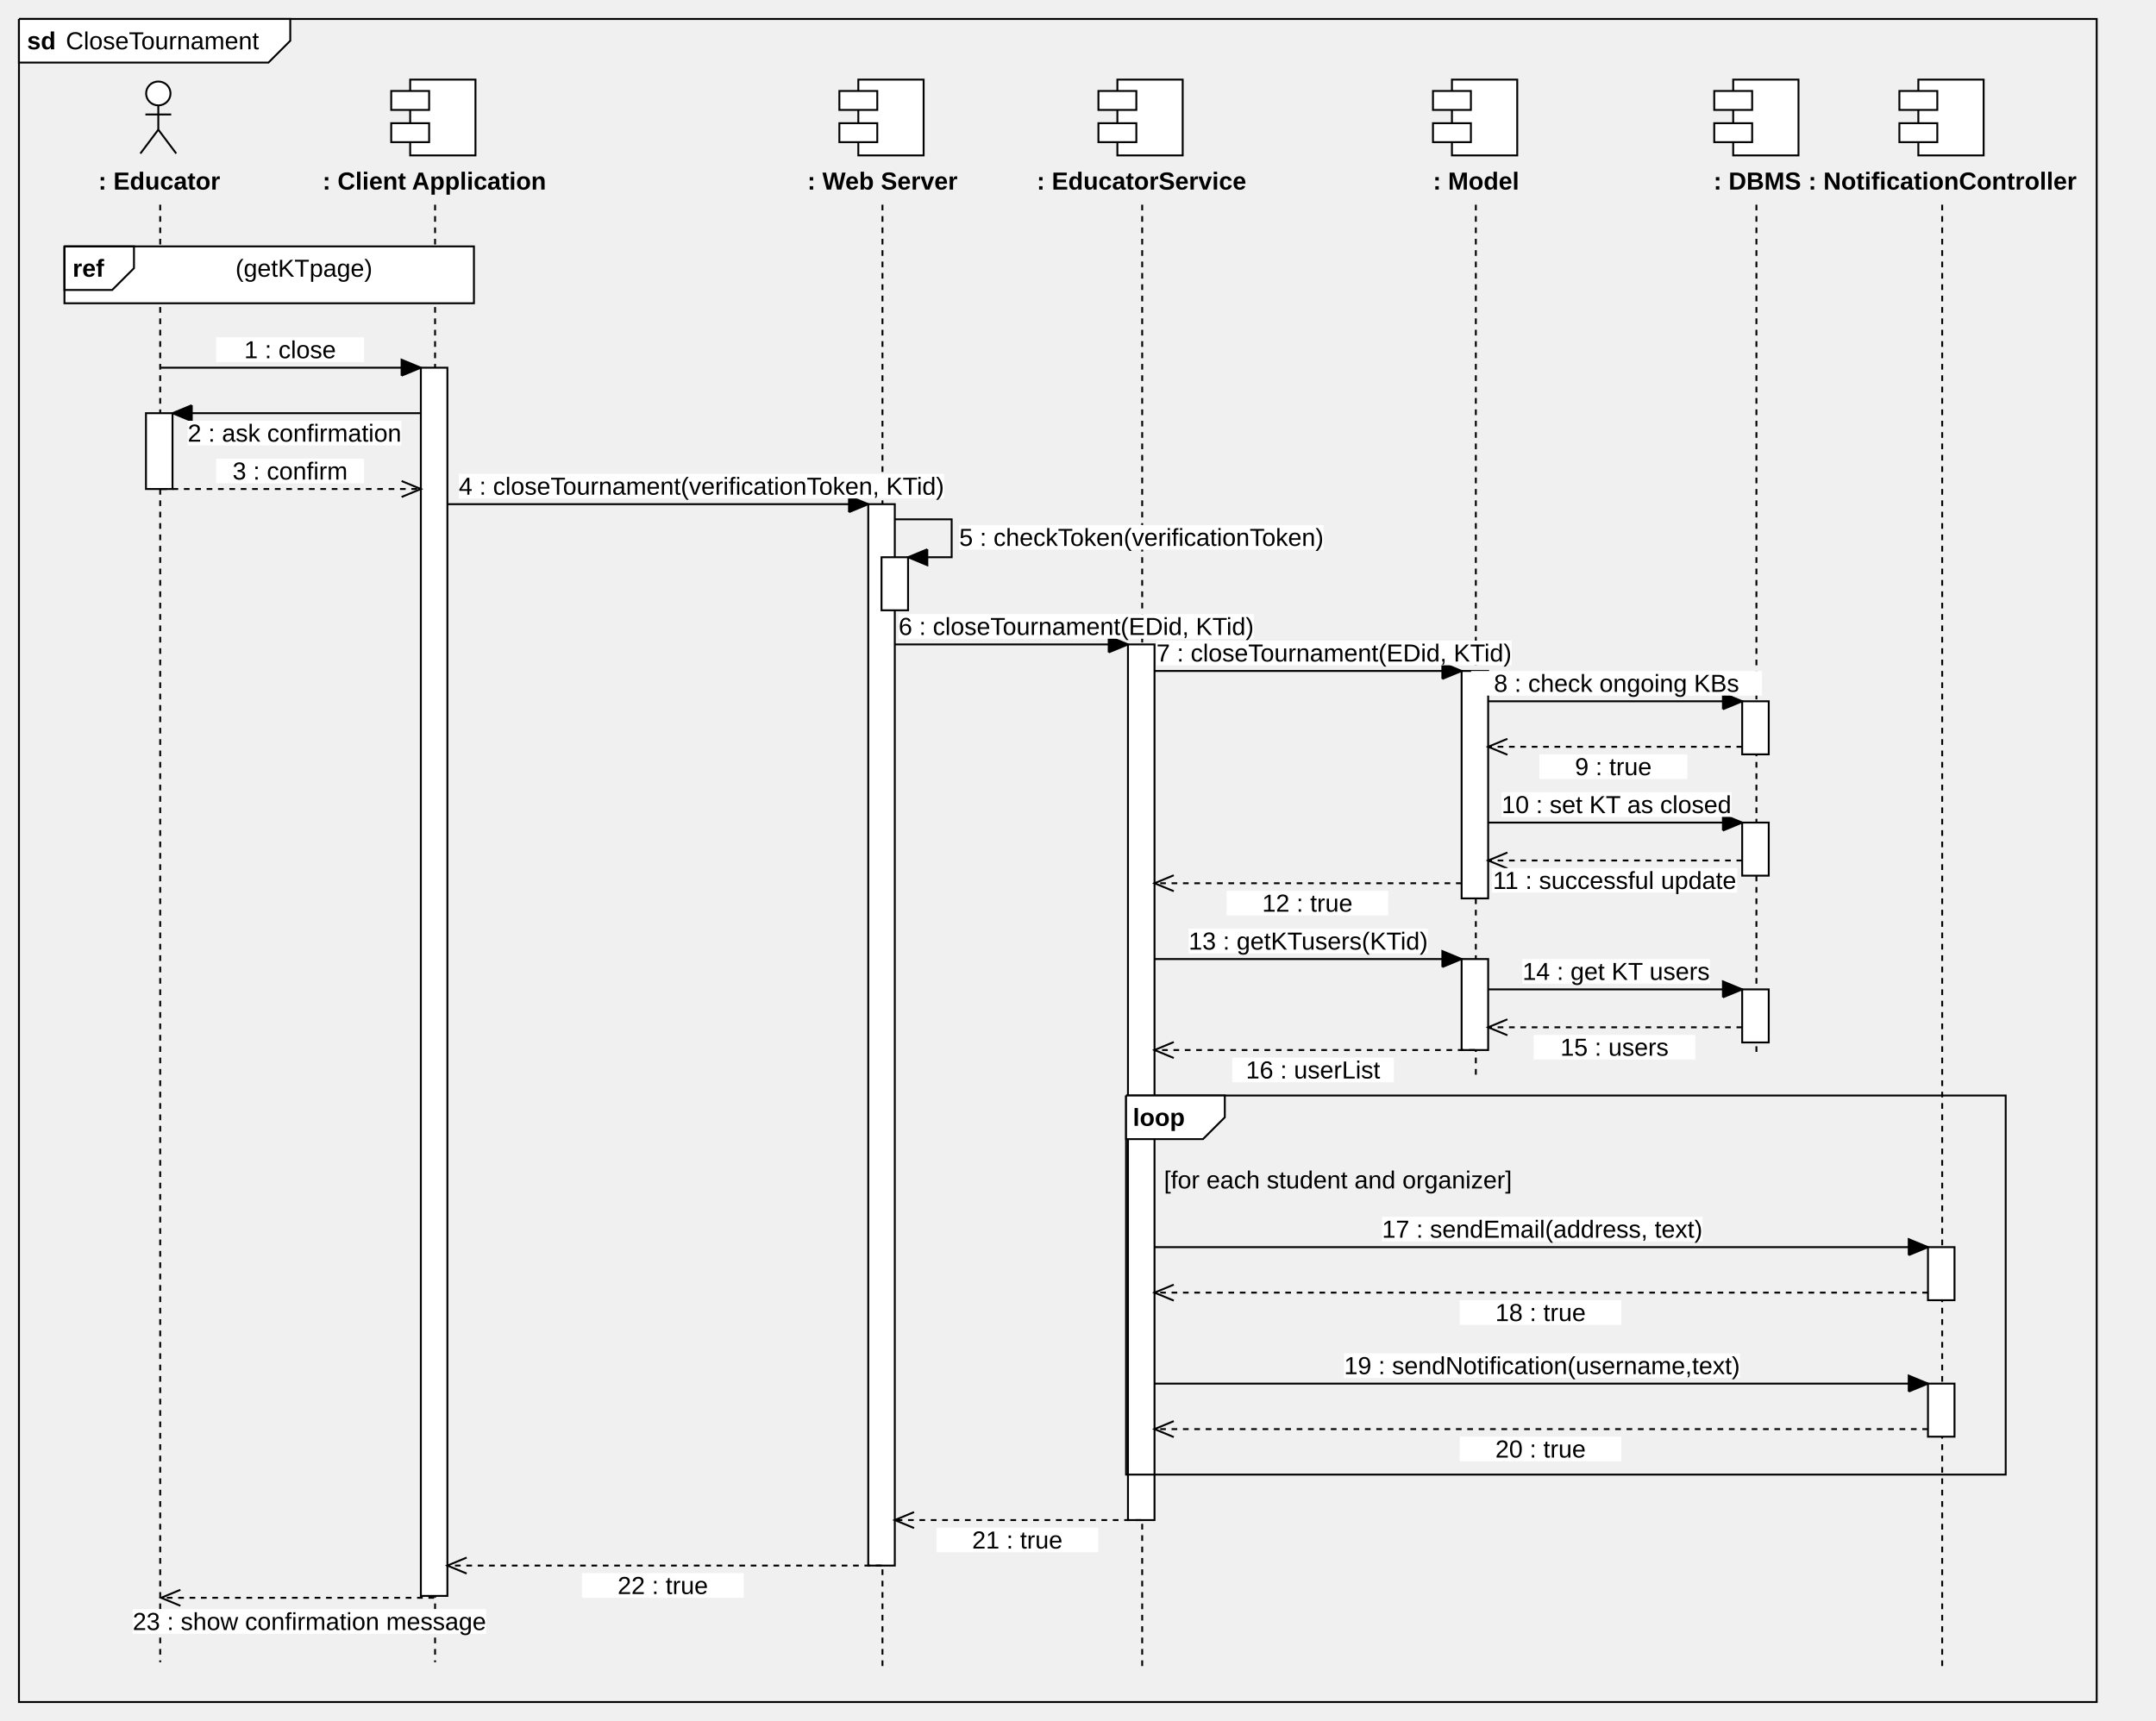
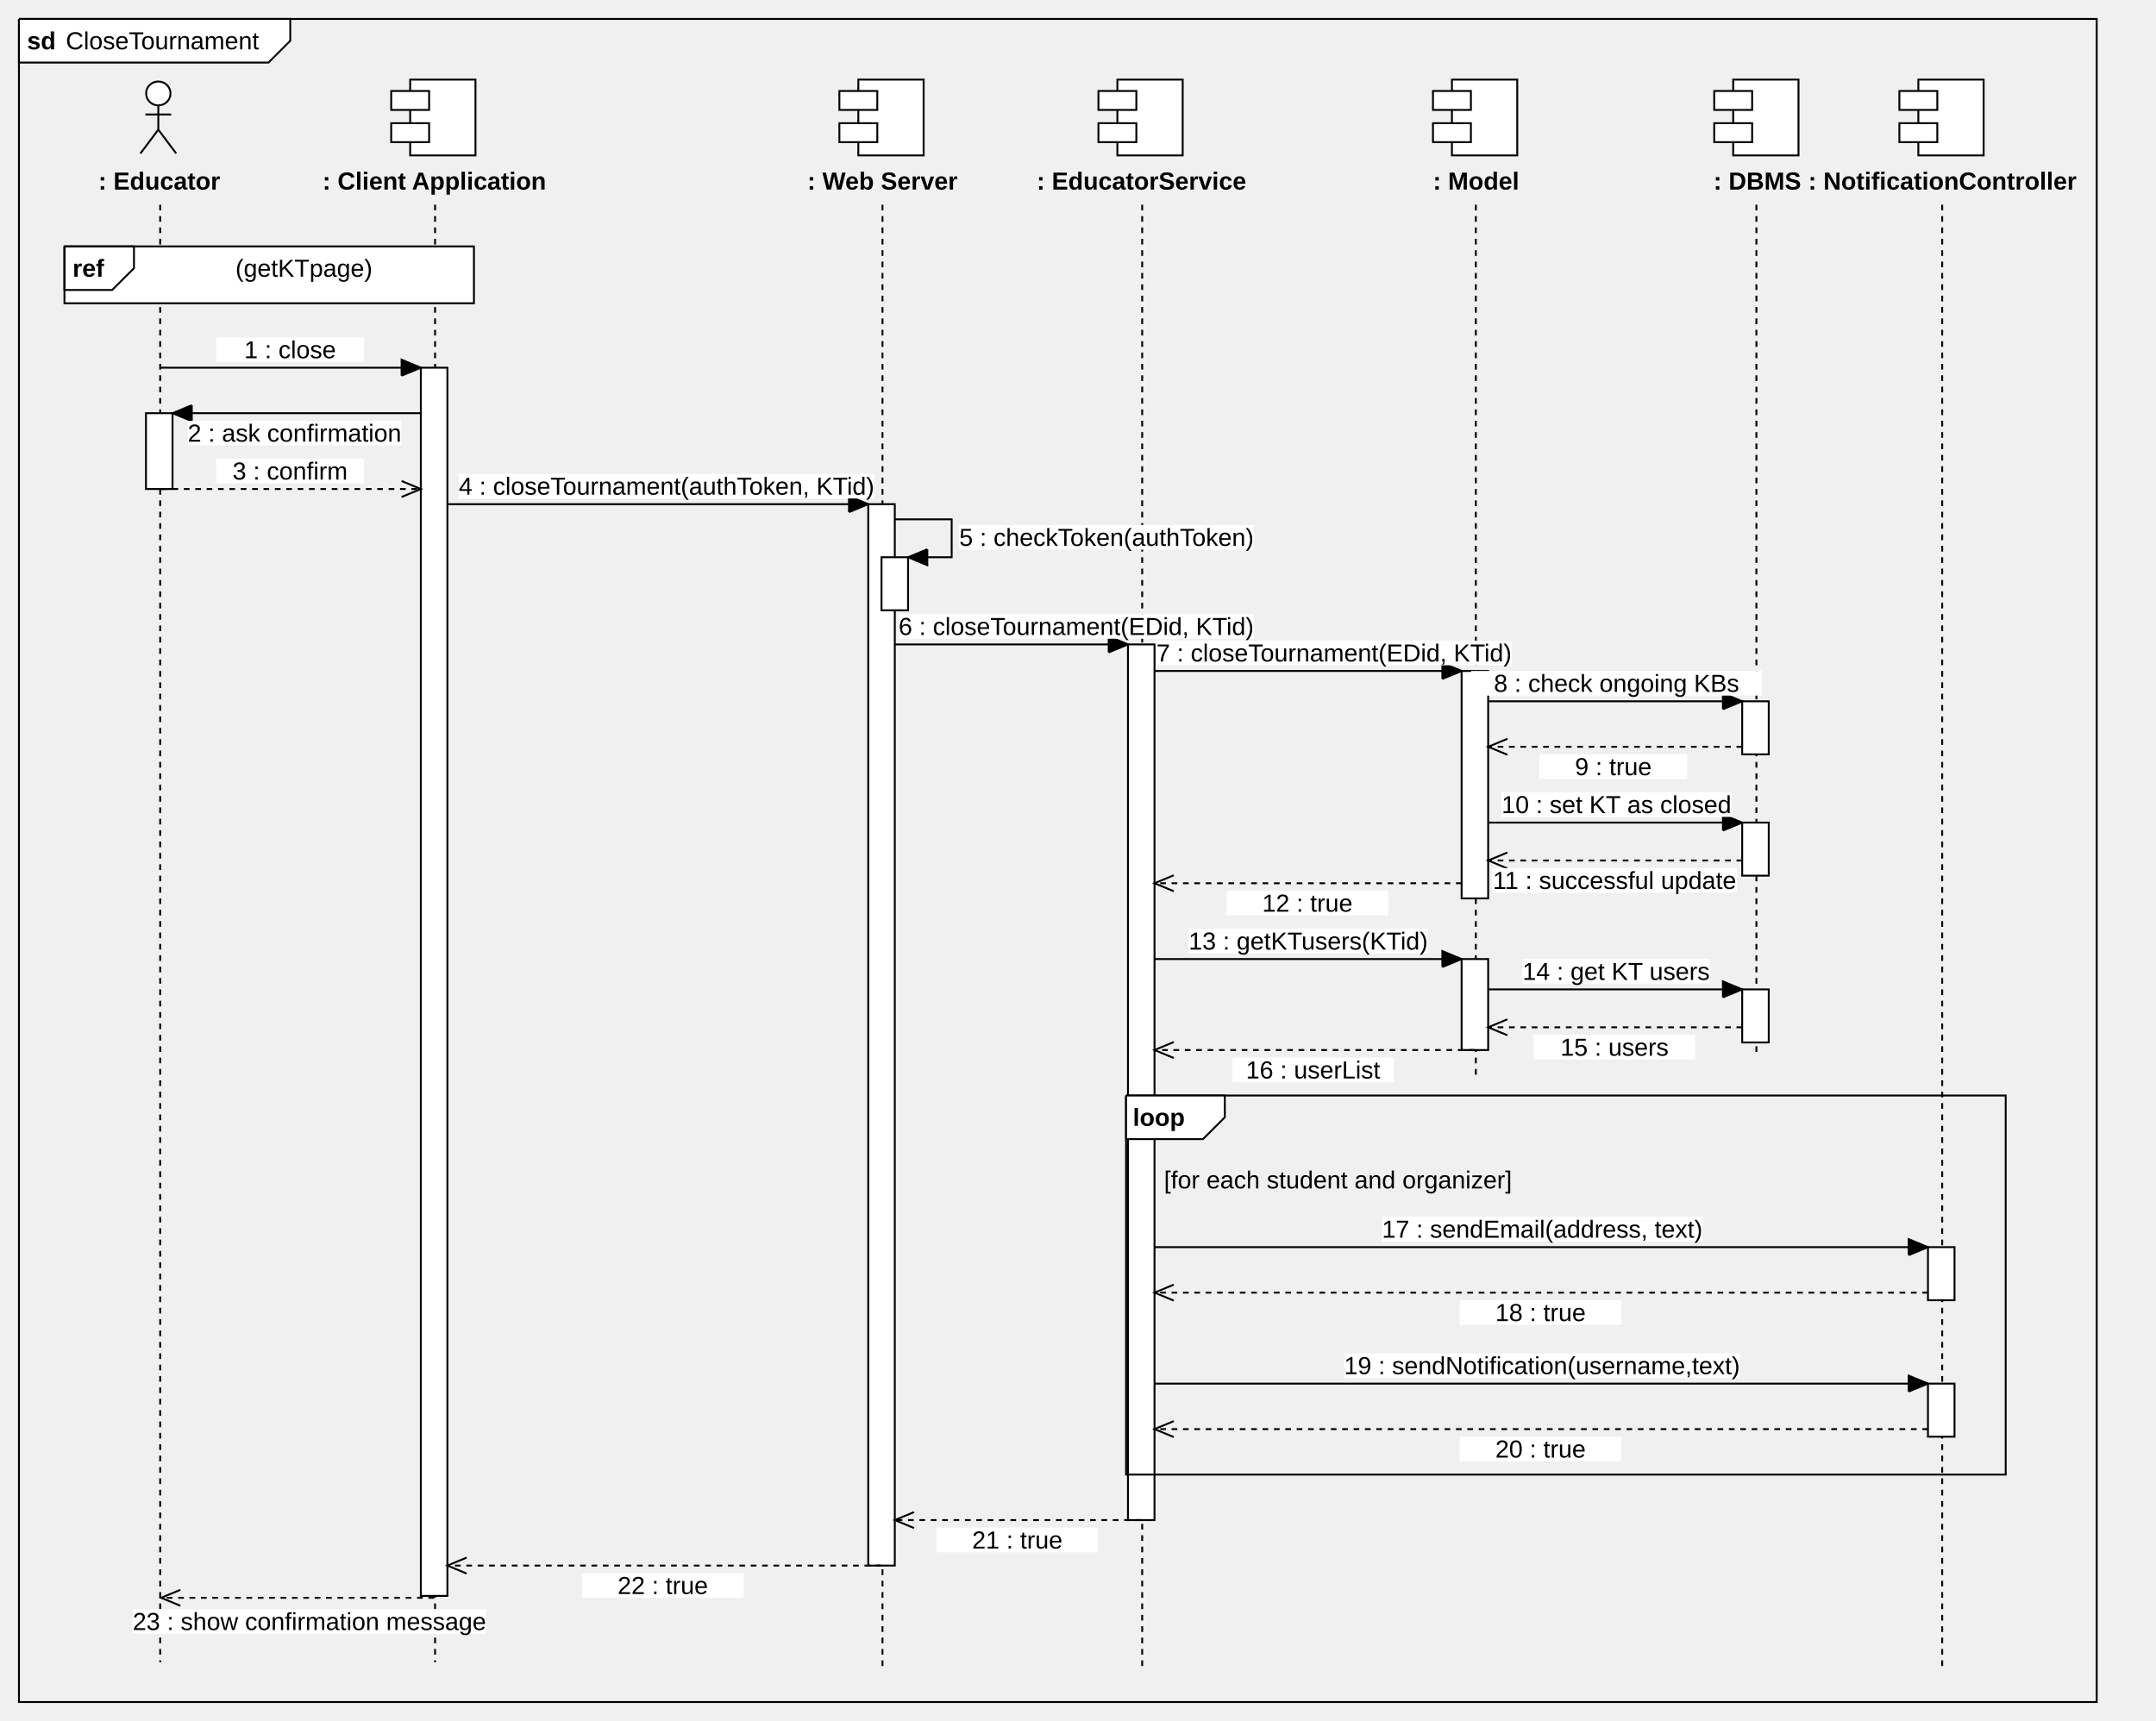
<svg xmlns="http://www.w3.org/2000/svg" height="908" version="1.1" width="1137.283">
  <defs />
  <g>
    <g>
      <path d=" M 10 10 L 1106 10 L 1106 898 L 10 898 L 10 10" fill="none" paint-order="fill stroke markers" stroke="#000000" stroke-dasharray="" stroke-miterlimit="10" />
    </g>
    <g>
      <path d=" M 10 10 L 10 33 L 141.616 33 L 153.116 21.5 L 153.116 10 L 10 10" fill="#ffffff" paint-order="stroke fill markers" stroke="none" />
    </g>
    <g>
      <path d=" M 10 10 L 10 33 L 141.616 33 L 153.116 21.5 L 153.116 10 L 10 10 L 10 10" fill="none" paint-order="fill stroke markers" stroke="#000000" stroke-dasharray="" stroke-miterlimit="10" />
    </g>
    <g>
      <g>
        <path fill="none" stroke="none" />
        <text dominant-baseline="central" fill="#000000" font-family="Arial" font-size="13px" font-style="normal" font-weight="normal" stroke="none" text-anchor="middle" text-decoration="undefined" transform="matrix(1 0 0 1 2 2)" x="83.673" y="19.5">CloseTournament</text>
      </g>
    </g>
    <g>
      <g>
        <path fill="none" stroke="none" />
        <text dominant-baseline="central" fill="#000000" font-family="Arial" font-size="13px" font-style="normal" font-weight="bold" stroke="none" text-anchor="middle" text-decoration="undefined" transform="matrix(1 0 0 1 2 2)" x="19.865" y="19.5">sd</text>
      </g>
    </g>
    <g>
      <path d=" M 77.08 49.3 C 77.08 45.821 79.959 43 83.51 43 C 87.06 43 89.939 45.821 89.939 49.3 C 89.939 52.779 87.06 55.6 83.51 55.6 C 79.959 55.6 77.08 52.779 77.08 49.3 Z" fill="#ffffff" paint-order="stroke fill markers" stroke="none" />
    </g>
    <g>
      <path d=" M 77.08 49.3 C 77.08 45.821 79.959 43 83.51 43 C 87.06 43 89.939 45.821 89.939 49.3 C 89.939 52.779 87.06 55.6 83.51 55.6 C 79.959 55.6 77.08 52.779 77.08 49.3 Z" fill="none" paint-order="fill stroke markers" stroke="#000000" stroke-dasharray="" stroke-miterlimit="10" />
    </g>
    <g>
      <path d=" M 83.51 55.6 L 83.51 68.4" fill="none" paint-order="fill stroke markers" stroke="#000000" stroke-dasharray="" stroke-miterlimit="10" />
    </g>
    <g>
      <path d=" M 76.702 60.4 L 90.317 60.4" fill="none" paint-order="fill stroke markers" stroke="#000000" stroke-dasharray="" stroke-miterlimit="10" />
    </g>
    <g>
      <path d=" M 83.51 68.4 L 74.055 81" fill="none" paint-order="fill stroke markers" stroke="#000000" stroke-dasharray="" stroke-miterlimit="10" />
    </g>
    <g>
      <path d=" M 83.51 68.4 L 92.964 81" fill="none" paint-order="fill stroke markers" stroke="#000000" stroke-dasharray="" stroke-miterlimit="10" />
    </g>
    <g>
      <g>
        <path fill="none" stroke="none" />
        <text dominant-baseline="central" fill="#000000" font-family="Arial" font-size="13px" font-style="normal" font-weight="bold" stroke="none" text-anchor="middle" text-decoration="undefined" transform="matrix(1 0 0 1 2 2)" x="82.01" y="93.5">: Educator</text>
      </g>
    </g>
    <g>
      <path d=" M 84.5 108 L 84.5 877" fill="none" paint-order="fill stroke markers" stroke="#000000" stroke-dasharray="3" stroke-miterlimit="10" />
    </g>
    <g>
      <rect fill="#ffffff" height="40" stroke="none" transform="matrix(1 0 0 1 2 2)" width="34.444" x="214.366" y="40" />
    </g>
    <g>
      <path d=" M 216.366 42 L 250.811 42 L 250.811 82 L 216.366 82 L 216.366 42 Z Z" fill="none" paint-order="fill stroke markers" stroke="#000000" stroke-dasharray="" stroke-miterlimit="10" />
    </g>
    <g>
      <rect fill="#ffffff" height="10" stroke="none" transform="matrix(1 0 0 1 2 2)" width="20" x="204.366" y="46" />
    </g>
    <g>
      <path d=" M 206.366 48 L 226.366 48 L 226.366 58 L 206.366 58 L 206.366 48 Z Z" fill="none" paint-order="fill stroke markers" stroke="#000000" stroke-dasharray="" stroke-miterlimit="10" />
    </g>
    <g>
      <rect fill="#ffffff" height="10" stroke="none" transform="matrix(1 0 0 1 2 2)" width="20" x="204.366" y="63" />
    </g>
    <g>
      <path d=" M 206.366 65 L 226.366 65 L 226.366 75 L 206.366 75 L 206.366 65 Z Z" fill="none" paint-order="fill stroke markers" stroke="#000000" stroke-dasharray="" stroke-miterlimit="10" />
    </g>
    <g>
      <g>
        <path fill="none" stroke="none" />
        <text dominant-baseline="central" fill="#000000" font-family="Arial" font-size="13px" font-style="normal" font-weight="bold" stroke="none" text-anchor="middle" text-decoration="undefined" transform="matrix(1 0 0 1 2 2)" x="227.089" y="93.5">: Client Application</text>
      </g>
    </g>
    <g>
      <path d=" M 229.5 108 L 229.5 877" fill="none" paint-order="fill stroke markers" stroke="#000000" stroke-dasharray="3" stroke-miterlimit="10" />
    </g>
    <g>
      <rect fill="#ffffff" height="40" stroke="none" transform="matrix(1 0 0 1 2 2)" width="34.444" x="450.765" y="40" />
    </g>
    <g>
      <path d=" M 452.765 42 L 487.209 42 L 487.209 82 L 452.765 82 L 452.765 42 Z Z" fill="none" paint-order="fill stroke markers" stroke="#000000" stroke-dasharray="" stroke-miterlimit="10" />
    </g>
    <g>
      <rect fill="#ffffff" height="10" stroke="none" transform="matrix(1 0 0 1 2 2)" width="20" x="440.765" y="46" />
    </g>
    <g>
      <path d=" M 442.765 48 L 462.765 48 L 462.765 58 L 442.765 58 L 442.765 48 Z Z" fill="none" paint-order="fill stroke markers" stroke="#000000" stroke-dasharray="" stroke-miterlimit="10" />
    </g>
    <g>
      <rect fill="#ffffff" height="10" stroke="none" transform="matrix(1 0 0 1 2 2)" width="20" x="440.765" y="63" />
    </g>
    <g>
      <path d=" M 442.765 65 L 462.765 65 L 462.765 75 L 442.765 75 L 442.765 65 Z Z" fill="none" paint-order="fill stroke markers" stroke="#000000" stroke-dasharray="" stroke-miterlimit="10" />
    </g>
    <g>
      <g>
        <path fill="none" stroke="none" />
        <text dominant-baseline="central" fill="#000000" font-family="Arial" font-size="13px" font-style="normal" font-weight="bold" stroke="none" text-anchor="middle" text-decoration="undefined" transform="matrix(1 0 0 1 2 2)" x="463.487" y="93.5">: Web Server</text>
      </g>
    </g>
    <g>
      <path d=" M 465.5 108 L 465.5 882" fill="none" paint-order="fill stroke markers" stroke="#000000" stroke-dasharray="3" stroke-miterlimit="10" />
    </g>
    <g>
      <rect fill="#ffffff" height="40" stroke="none" transform="matrix(1 0 0 1 2 2)" width="34.444" x="587.418" y="40" />
    </g>
    <g>
      <path d=" M 589.418 42 L 623.863 42 L 623.863 82 L 589.418 82 L 589.418 42 Z Z" fill="none" paint-order="fill stroke markers" stroke="#000000" stroke-dasharray="" stroke-miterlimit="10" />
    </g>
    <g>
      <rect fill="#ffffff" height="10" stroke="none" transform="matrix(1 0 0 1 2 2)" width="20" x="577.418" y="46" />
    </g>
    <g>
      <path d=" M 579.418 48 L 599.418 48 L 599.418 58 L 579.418 58 L 579.418 48 Z Z" fill="none" paint-order="fill stroke markers" stroke="#000000" stroke-dasharray="" stroke-miterlimit="10" />
    </g>
    <g>
      <rect fill="#ffffff" height="10" stroke="none" transform="matrix(1 0 0 1 2 2)" width="20" x="577.418" y="63" />
    </g>
    <g>
      <path d=" M 579.418 65 L 599.418 65 L 599.418 75 L 579.418 75 L 579.418 65 Z Z" fill="none" paint-order="fill stroke markers" stroke="#000000" stroke-dasharray="" stroke-miterlimit="10" />
    </g>
    <g>
      <g>
        <path fill="none" stroke="none" />
        <text dominant-baseline="central" fill="#000000" font-family="Arial" font-size="13px" font-style="normal" font-weight="bold" stroke="none" text-anchor="middle" text-decoration="undefined" transform="matrix(1 0 0 1 2 2)" x="600.14" y="93.5">: EducatorService</text>
      </g>
    </g>
    <g>
      <path d=" M 602.5 108 L 602.5 882" fill="none" paint-order="fill stroke markers" stroke="#000000" stroke-dasharray="3" stroke-miterlimit="10" />
    </g>
    <g>
      <rect fill="#ffffff" height="40" stroke="none" transform="matrix(1 0 0 1 2 2)" width="34.444" x="763.893" y="40" />
    </g>
    <g>
      <path d=" M 765.893 42 L 800.337 42 L 800.337 82 L 765.893 82 L 765.893 42 Z Z" fill="none" paint-order="fill stroke markers" stroke="#000000" stroke-dasharray="" stroke-miterlimit="10" />
    </g>
    <g>
      <rect fill="#ffffff" height="10" stroke="none" transform="matrix(1 0 0 1 2 2)" width="20" x="753.893" y="46" />
    </g>
    <g>
      <path d=" M 755.893 48 L 775.893 48 L 775.893 58 L 755.893 58 L 755.893 48 Z Z" fill="none" paint-order="fill stroke markers" stroke="#000000" stroke-dasharray="" stroke-miterlimit="10" />
    </g>
    <g>
      <rect fill="#ffffff" height="10" stroke="none" transform="matrix(1 0 0 1 2 2)" width="20" x="753.893" y="63" />
    </g>
    <g>
      <path d=" M 755.893 65 L 775.893 65 L 775.893 75 L 755.893 75 L 755.893 65 Z Z" fill="none" paint-order="fill stroke markers" stroke="#000000" stroke-dasharray="" stroke-miterlimit="10" />
    </g>
    <g>
      <g>
        <path fill="none" stroke="none" />
        <text dominant-baseline="central" fill="#000000" font-family="Arial" font-size="13px" font-style="normal" font-weight="bold" stroke="none" text-anchor="middle" text-decoration="undefined" transform="matrix(1 0 0 1 2 2)" x="776.615" y="93.5">: Model</text>
      </g>
    </g>
    <g>
      <path d=" M 778.5 108 L 778.5 569" fill="none" paint-order="fill stroke markers" stroke="#000000" stroke-dasharray="3" stroke-miterlimit="10" />
    </g>
    <g>
      <rect fill="#ffffff" height="40" stroke="none" transform="matrix(1 0 0 1 2 2)" width="34.444" x="912.255" y="40" />
    </g>
    <g>
      <path d=" M 914.255 42 L 948.699 42 L 948.699 82 L 914.255 82 L 914.255 42 Z Z" fill="none" paint-order="fill stroke markers" stroke="#000000" stroke-dasharray="" stroke-miterlimit="10" />
    </g>
    <g>
      <rect fill="#ffffff" height="10" stroke="none" transform="matrix(1 0 0 1 2 2)" width="20" x="902.255" y="46" />
    </g>
    <g>
      <path d=" M 904.255 48 L 924.255 48 L 924.255 58 L 904.255 58 L 904.255 48 Z Z" fill="none" paint-order="fill stroke markers" stroke="#000000" stroke-dasharray="" stroke-miterlimit="10" />
    </g>
    <g>
      <rect fill="#ffffff" height="10" stroke="none" transform="matrix(1 0 0 1 2 2)" width="20" x="902.255" y="63" />
    </g>
    <g>
      <path d=" M 904.255 65 L 924.255 65 L 924.255 75 L 904.255 75 L 904.255 65 Z Z" fill="none" paint-order="fill stroke markers" stroke="#000000" stroke-dasharray="" stroke-miterlimit="10" />
    </g>
    <g>
      <g>
        <path fill="none" stroke="none" />
        <text dominant-baseline="central" fill="#000000" font-family="Arial" font-size="13px" font-style="normal" font-weight="bold" stroke="none" text-anchor="middle" text-decoration="undefined" transform="matrix(1 0 0 1 2 2)" x="924.977" y="93.5">: DBMS</text>
      </g>
    </g>
    <g>
      <path d=" M 926.5 108 L 926.5 557" fill="none" paint-order="fill stroke markers" stroke="#000000" stroke-dasharray="3" stroke-miterlimit="10" />
    </g>
    <g>
      <rect fill="#ffffff" height="40" stroke="none" transform="matrix(1 0 0 1 2 2)" width="34.444" x="1009.919" y="40" />
    </g>
    <g>
      <path d=" M 1011.919 42 L 1046.364 42 L 1046.364 82 L 1011.919 82 L 1011.919 42 Z Z" fill="none" paint-order="fill stroke markers" stroke="#000000" stroke-dasharray="" stroke-miterlimit="10" />
    </g>
    <g>
      <rect fill="#ffffff" height="10" stroke="none" transform="matrix(1 0 0 1 2 2)" width="20" x="999.919" y="46" />
    </g>
    <g>
      <path d=" M 1001.919 48 L 1021.919 48 L 1021.919 58 L 1001.919 58 L 1001.919 48 Z Z" fill="none" paint-order="fill stroke markers" stroke="#000000" stroke-dasharray="" stroke-miterlimit="10" />
    </g>
    <g>
      <rect fill="#ffffff" height="10" stroke="none" transform="matrix(1 0 0 1 2 2)" width="20" x="999.919" y="63" />
    </g>
    <g>
      <path d=" M 1001.919 65 L 1021.919 65 L 1021.919 75 L 1001.919 75 L 1001.919 65 Z Z" fill="none" paint-order="fill stroke markers" stroke="#000000" stroke-dasharray="" stroke-miterlimit="10" />
    </g>
    <g>
      <g>
        <path fill="none" stroke="none" />
        <text dominant-baseline="central" fill="#000000" font-family="Arial" font-size="13px" font-style="normal" font-weight="bold" stroke="none" text-anchor="middle" text-decoration="undefined" transform="matrix(1 0 0 1 2 2)" x="1022.641" y="93.5">: NotificationController</text>
      </g>
    </g>
    <g>
      <path d=" M 1024.5 108 L 1024.5 882" fill="none" paint-order="fill stroke markers" stroke="#000000" stroke-dasharray="3" stroke-miterlimit="10" />
    </g>
    <g>
      <rect fill="#ffffff" height="30" stroke="none" transform="matrix(1 0 0 1 2 2)" width="216" x="32" y="128" />
    </g>
    <g>
      <path d=" M 34 130 L 250 130 L 250 160 L 34 160 L 34 130 Z Z" fill="none" paint-order="fill stroke markers" stroke="#000000" stroke-dasharray="" stroke-miterlimit="10" />
    </g>
    <g>
      <path d=" M 34 130 L 34 153 L 59.171 153 L 70.671 141.5 L 70.671 130 L 34 130 L 34 130" fill="none" paint-order="fill stroke markers" stroke="#000000" stroke-dasharray="" stroke-miterlimit="10" />
    </g>
    <g>
      <g>
        <path fill="none" stroke="none" />
        <text dominant-baseline="central" fill="#000000" font-family="Arial" font-size="13px" font-style="normal" font-weight="normal" stroke="none" text-anchor="middle" text-decoration="undefined" transform="matrix(1 0 0 1 2 2)" x="158.335" y="139.5">(getKTpage)</text>
      </g>
    </g>
    <g>
      <g>
        <path fill="none" stroke="none" />
        <text dominant-baseline="central" fill="#000000" font-family="Arial" font-size="13px" font-style="normal" font-weight="bold" stroke="none" text-anchor="middle" text-decoration="undefined" transform="matrix(1 0 0 1 2 2)" x="44.585" y="139.5">ref</text>
      </g>
    </g>
    <g>
      <path d=" M 85 194 L 222 194" fill="none" paint-order="fill stroke markers" stroke="#000000" stroke-dasharray="" stroke-miterlimit="10" />
    </g>
    <g>
      <path d=" M 211.837 198.21 L 222 194 L 211.837 189.79" fill="#000000" paint-order="stroke fill markers" stroke="none" />
    </g>
    <g>
      <path d=" M 211.837 198.21 L 222 194 L 211.837 189.79 L 211.837 198.21" fill="none" paint-order="fill stroke markers" stroke="#000000" stroke-dasharray="" stroke-miterlimit="10" />
    </g>
    <g>
      <rect fill="#ffffff" height="13" stroke="none" transform="matrix(1 0 0 1 2 2)" width="78.044" x="112" y="176" />
    </g>
    <g>
      <g>
        <path fill="none" stroke="none" />
        <text dominant-baseline="central" fill="#000000" font-family="Arial" font-size="13px" font-style="normal" font-weight="normal" stroke="none" text-anchor="middle" text-decoration="undefined" transform="matrix(1 0 0 1 2 2)" x="151.022" y="182.5">1 : close</text>
      </g>
    </g>
    <g>
      <rect fill="#ffffff" height="648" stroke="none" transform="matrix(1 0 0 1 2 2)" width="14" x="220" y="192" />
    </g>
    <g>
      <path d=" M 222 194 L 236 194 L 236 842 L 222 842 L 222 194 Z Z" fill="none" paint-order="fill stroke markers" stroke="#000000" stroke-dasharray="" stroke-miterlimit="10" />
    </g>
    <g>
      <path d=" M 222 218 L 91 218" fill="none" paint-order="fill stroke markers" stroke="#000000" stroke-dasharray="" stroke-miterlimit="10" />
    </g>
    <g>
      <path d=" M 101.163 213.79 L 91 218 L 101.163 222.21" fill="#000000" paint-order="stroke fill markers" stroke="none" />
    </g>
    <g>
      <path d=" M 101.163 213.79 L 91 218 L 101.163 222.21 L 101.163 213.79" fill="none" paint-order="fill stroke markers" stroke="#000000" stroke-dasharray="" stroke-miterlimit="10" />
    </g>
    <g>
      <rect fill="#ffffff" height="13" stroke="none" transform="matrix(1 0 0 1 2 2)" width="112.715" x="97" y="220" />
    </g>
    <g>
      <g>
        <path fill="none" stroke="none" />
        <text dominant-baseline="central" fill="#000000" font-family="Arial" font-size="13px" font-style="normal" font-weight="normal" stroke="none" text-anchor="middle" text-decoration="undefined" transform="matrix(1 0 0 1 2 2)" x="153.358" y="226.5">2 : ask confirmation</text>
      </g>
    </g>
    <g>
      <rect fill="#ffffff" height="40" stroke="none" transform="matrix(1 0 0 1 2 2)" width="14" x="75" y="216" />
    </g>
    <g>
      <path d=" M 77 218 L 91 218 L 91 258 L 77 258 L 77 218 Z Z" fill="none" paint-order="fill stroke markers" stroke="#000000" stroke-dasharray="" stroke-miterlimit="10" />
    </g>
    <g>
      <path d=" M 85 258 L 222 258" fill="none" paint-order="fill stroke markers" stroke="#000000" stroke-dasharray="3" stroke-miterlimit="10" />
    </g>
    <g>
      <path d=" M 211.837 262.21 L 222 258 L 211.837 253.79" fill="none" paint-order="fill stroke markers" stroke="#000000" stroke-dasharray="" stroke-miterlimit="10" />
    </g>
    <g>
      <rect fill="#ffffff" height="13" stroke="none" transform="matrix(1 0 0 1 2 2)" width="78.044" x="112" y="240" />
    </g>
    <g>
      <g>
        <path fill="none" stroke="none" />
        <text dominant-baseline="central" fill="#000000" font-family="Arial" font-size="13px" font-style="normal" font-weight="normal" stroke="none" text-anchor="middle" text-decoration="undefined" transform="matrix(1 0 0 1 2 2)" x="151.022" y="246.5">3 : confirm</text>
      </g>
    </g>
    <g>
      <path d=" M 236 266 L 458 266" fill="none" paint-order="fill stroke markers" stroke="#000000" stroke-dasharray="" stroke-miterlimit="10" />
    </g>
    <g>
      <path d=" M 447.837 270.21 L 458 266 L 447.837 261.79" fill="#000000" paint-order="stroke fill markers" stroke="none" />
    </g>
    <g>
      <path d=" M 447.837 270.21 L 458 266 L 447.837 261.79 L 447.837 270.21" fill="none" paint-order="fill stroke markers" stroke="#000000" stroke-dasharray="" stroke-miterlimit="10" />
    </g>
    <g>
-       <rect fill="#ffffff" height="13" stroke="none" transform="matrix(1 0 0 1 2 2)" width="256.02" x="240" y="248" />
-     </g>
-     <g>
-       <g>
-         <path fill="none" stroke="none" />
-         <text dominant-baseline="central" fill="#000000" font-family="Arial" font-size="13px" font-style="normal" font-weight="normal" stroke="none" text-anchor="middle" text-decoration="undefined" transform="matrix(1 0 0 1 2 2)" x="368.01" y="254.5">4 : closeTournament(verificationToken, KTid)</text>
+       <rect fill="#ffffff" height="13" stroke="none" transform="matrix(1 0 0 1 2 2)" width="219.185" x="240" y="248" />
+     </g>
+     <g>
+       <g>
+         <path fill="none" stroke="none" />
+         <text dominant-baseline="central" fill="#000000" font-family="Arial" font-size="13px" font-style="normal" font-weight="normal" stroke="none" text-anchor="middle" text-decoration="undefined" transform="matrix(1 0 0 1 2 2)" x="349.592" y="254.5">4 : closeTournament(authToken, KTid)</text>
      </g>
    </g>
    <g>
      <rect fill="#ffffff" height="560" stroke="none" transform="matrix(1 0 0 1 2 2)" width="14" x="456" y="264" />
    </g>
    <g>
      <path d=" M 458 266 L 472 266 L 472 826 L 458 826 L 458 266 Z Z" fill="none" paint-order="fill stroke markers" stroke="#000000" stroke-dasharray="" stroke-miterlimit="10" />
    </g>
    <g>
      <path d=" M 472 274 L 502 274 L 502 294 L 479 294" fill="none" paint-order="fill stroke markers" stroke="#000000" stroke-dasharray="" stroke-miterlimit="10" />
    </g>
    <g>
      <path d=" M 489.163 289.79 L 479 294 L 489.163 298.21" fill="#000000" paint-order="stroke fill markers" stroke="none" />
    </g>
    <g>
      <path d=" M 489.163 289.79 L 479 294 L 489.163 298.21 L 489.163 289.79" fill="none" paint-order="fill stroke markers" stroke="#000000" stroke-dasharray="" stroke-miterlimit="10" />
    </g>
    <g>
-       <rect fill="#ffffff" height="13" stroke="none" transform="matrix(1 0 0 1 2 2)" width="192.201" x="504" y="275" />
-     </g>
-     <g>
-       <g>
-         <path fill="none" stroke="none" />
-         <text dominant-baseline="central" fill="#000000" font-family="Arial" font-size="13px" font-style="normal" font-weight="normal" stroke="none" text-anchor="middle" text-decoration="undefined" transform="matrix(1 0 0 1 2 2)" x="600.1" y="281.5">5 : checkToken(verificationToken)</text>
+       <rect fill="#ffffff" height="13" stroke="none" transform="matrix(1 0 0 1 2 2)" width="155.365" x="504" y="275" />
+     </g>
+     <g>
+       <g>
+         <path fill="none" stroke="none" />
+         <text dominant-baseline="central" fill="#000000" font-family="Arial" font-size="13px" font-style="normal" font-weight="normal" stroke="none" text-anchor="middle" text-decoration="undefined" transform="matrix(1 0 0 1 2 2)" x="581.683" y="281.5">5 : checkToken(authToken)</text>
      </g>
    </g>
    <g>
      <rect fill="#ffffff" height="28" stroke="none" transform="matrix(1 0 0 1 2 2)" width="14" x="463" y="292" />
    </g>
    <g>
      <path d=" M 465 294 L 479 294 L 479 322 L 465 322 L 465 294 Z Z" fill="none" paint-order="fill stroke markers" stroke="#000000" stroke-dasharray="" stroke-miterlimit="10" />
    </g>
    <g>
      <path d=" M 472 340 L 595 340" fill="none" paint-order="fill stroke markers" stroke="#000000" stroke-dasharray="" stroke-miterlimit="10" />
    </g>
    <g>
      <path d=" M 584.837 344.21 L 595 340 L 584.837 335.79" fill="#000000" paint-order="stroke fill markers" stroke="none" />
    </g>
    <g>
      <path d=" M 584.837 344.21 L 595 340 L 584.837 335.79 L 584.837 344.21" fill="none" paint-order="fill stroke markers" stroke="#000000" stroke-dasharray="" stroke-miterlimit="10" />
    </g>
    <g>
      <rect fill="#ffffff" height="13" stroke="none" transform="matrix(1 0 0 1 2 2)" width="187.37" x="472" y="322" />
    </g>
    <g>
      <g>
        <path fill="none" stroke="none" />
        <text dominant-baseline="central" fill="#000000" font-family="Arial" font-size="13px" font-style="normal" font-weight="normal" stroke="none" text-anchor="middle" text-decoration="undefined" transform="matrix(1 0 0 1 2 2)" x="565.685" y="328.5">6 : closeTournament(EDid, KTid)</text>
      </g>
    </g>
    <g>
      <rect fill="#ffffff" height="462" stroke="none" transform="matrix(1 0 0 1 2 2)" width="14" x="593" y="338" />
    </g>
    <g>
      <path d=" M 595 340 L 609 340 L 609 802 L 595 802 L 595 340 Z Z" fill="none" paint-order="fill stroke markers" stroke="#000000" stroke-dasharray="" stroke-miterlimit="10" />
    </g>
    <g>
      <path d=" M 609 354 L 771 354" fill="none" paint-order="fill stroke markers" stroke="#000000" stroke-dasharray="" stroke-miterlimit="10" />
    </g>
    <g>
      <path d=" M 760.837 358.21 L 771 354 L 760.837 349.79" fill="#000000" paint-order="stroke fill markers" stroke="none" />
    </g>
    <g>
      <path d=" M 760.837 358.21 L 771 354 L 760.837 349.79 L 760.837 358.21" fill="none" paint-order="fill stroke markers" stroke="#000000" stroke-dasharray="" stroke-miterlimit="10" />
    </g>
    <g>
      <rect fill="#ffffff" height="13" stroke="none" transform="matrix(1 0 0 1 2 2)" width="187.37" x="608" y="336" />
    </g>
    <g>
      <g>
        <path fill="none" stroke="none" />
        <text dominant-baseline="central" fill="#000000" font-family="Arial" font-size="13px" font-style="normal" font-weight="normal" stroke="none" text-anchor="middle" text-decoration="undefined" transform="matrix(1 0 0 1 2 2)" x="701.685" y="342.5">7 : closeTournament(EDid, KTid)</text>
      </g>
    </g>
    <g>
      <rect fill="#ffffff" height="120" stroke="none" transform="matrix(1 0 0 1 2 2)" width="14" x="769" y="352" />
    </g>
    <g>
      <path d=" M 771 354 L 785 354 L 785 474 L 771 474 L 771 354 Z Z" fill="none" paint-order="fill stroke markers" stroke="#000000" stroke-dasharray="" stroke-miterlimit="10" />
    </g>
    <g>
      <path d=" M 785 370 L 919 370" fill="none" paint-order="fill stroke markers" stroke="#000000" stroke-dasharray="" stroke-miterlimit="10" />
    </g>
    <g>
      <path d=" M 908.837 374.21 L 919 370 L 908.837 365.79" fill="#000000" paint-order="stroke fill markers" stroke="none" />
    </g>
    <g>
      <path d=" M 908.837 374.21 L 919 370 L 908.837 365.79 L 908.837 374.21" fill="none" paint-order="fill stroke markers" stroke="#000000" stroke-dasharray="" stroke-miterlimit="10" />
    </g>
    <g>
      <rect fill="#ffffff" height="13" stroke="none" transform="matrix(1 0 0 1 2 2)" width="153.423" x="774" y="352" />
    </g>
    <g>
      <g>
        <path fill="none" stroke="none" />
        <text dominant-baseline="central" fill="#000000" font-family="Arial" font-size="13px" font-style="normal" font-weight="normal" stroke="none" text-anchor="middle" text-decoration="undefined" transform="matrix(1 0 0 1 2 2)" x="850.711" y="358.5">8 : check ongoing KBs</text>
      </g>
    </g>
    <g>
      <rect fill="#ffffff" height="28" stroke="none" transform="matrix(1 0 0 1 2 2)" width="14" x="917" y="368" />
    </g>
    <g>
      <path d=" M 919 370 L 933 370 L 933 398 L 919 398 L 919 370 Z Z" fill="none" paint-order="fill stroke markers" stroke="#000000" stroke-dasharray="" stroke-miterlimit="10" />
    </g>
    <g>
      <path d=" M 919 394 L 785 394" fill="none" paint-order="fill stroke markers" stroke="#000000" stroke-dasharray="3" stroke-miterlimit="10" />
    </g>
    <g>
      <path d=" M 795.163 389.79 L 785 394 L 795.163 398.21" fill="none" paint-order="fill stroke markers" stroke="#000000" stroke-dasharray="" stroke-miterlimit="10" />
    </g>
    <g>
      <rect fill="#ffffff" height="13" stroke="none" transform="matrix(1 0 0 1 2 2)" width="78.044" x="810" y="396" />
    </g>
    <g>
      <g>
        <path fill="none" stroke="none" />
        <text dominant-baseline="central" fill="#000000" font-family="Arial" font-size="13px" font-style="normal" font-weight="normal" stroke="none" text-anchor="middle" text-decoration="undefined" transform="matrix(1 0 0 1 2 2)" x="849.022" y="402.5">9 : true</text>
      </g>
    </g>
    <g>
      <path d=" M 785 434 L 919 434" fill="none" paint-order="fill stroke markers" stroke="#000000" stroke-dasharray="" stroke-miterlimit="10" />
    </g>
    <g>
      <path d=" M 908.837 438.21 L 919 434 L 908.837 429.79" fill="#000000" paint-order="stroke fill markers" stroke="none" />
    </g>
    <g>
      <path d=" M 908.837 438.21 L 919 434 L 908.837 429.79 L 908.837 438.21" fill="none" paint-order="fill stroke markers" stroke="#000000" stroke-dasharray="" stroke-miterlimit="10" />
    </g>
    <g>
      <rect fill="#ffffff" height="13" stroke="none" transform="matrix(1 0 0 1 2 2)" width="121.393" x="790" y="416" />
    </g>
    <g>
      <g>
        <path fill="none" stroke="none" />
        <text dominant-baseline="central" fill="#000000" font-family="Arial" font-size="13px" font-style="normal" font-weight="normal" stroke="none" text-anchor="middle" text-decoration="undefined" transform="matrix(1 0 0 1 2 2)" x="850.696" y="422.5">10 : set KT as closed</text>
      </g>
    </g>
    <g>
      <rect fill="#ffffff" height="28" stroke="none" transform="matrix(1 0 0 1 2 2)" width="14" x="917" y="432" />
    </g>
    <g>
      <path d=" M 919 434 L 933 434 L 933 462 L 919 462 L 919 434 Z Z" fill="none" paint-order="fill stroke markers" stroke="#000000" stroke-dasharray="" stroke-miterlimit="10" />
    </g>
    <g>
      <path d=" M 919 454 L 785 454" fill="none" paint-order="fill stroke markers" stroke="#000000" stroke-dasharray="3" stroke-miterlimit="10" />
    </g>
    <g>
      <path d=" M 795.163 449.79 L 785 454 L 795.163 458.21" fill="none" paint-order="fill stroke markers" stroke="#000000" stroke-dasharray="" stroke-miterlimit="10" />
    </g>
    <g>
      <rect fill="#ffffff" height="13" stroke="none" transform="matrix(1 0 0 1 2 2)" width="129.359" x="785" y="456" />
    </g>
    <g>
      <g>
        <path fill="none" stroke="none" />
        <text dominant-baseline="central" fill="#000000" font-family="Arial" font-size="13px" font-style="normal" font-weight="normal" stroke="none" text-anchor="middle" text-decoration="undefined" transform="matrix(1 0 0 1 2 2)" x="849.679" y="462.5">11 : successful update</text>
      </g>
    </g>
    <g>
      <path d=" M 771 466 L 609 466" fill="none" paint-order="fill stroke markers" stroke="#000000" stroke-dasharray="3" stroke-miterlimit="10" />
    </g>
    <g>
      <path d=" M 619.163 461.79 L 609 466 L 619.163 470.21" fill="none" paint-order="fill stroke markers" stroke="#000000" stroke-dasharray="" stroke-miterlimit="10" />
    </g>
    <g>
      <rect fill="#ffffff" height="13" stroke="none" transform="matrix(1 0 0 1 2 2)" width="85.274" x="645" y="468" />
    </g>
    <g>
      <g>
        <path fill="none" stroke="none" />
        <text dominant-baseline="central" fill="#000000" font-family="Arial" font-size="13px" font-style="normal" font-weight="normal" stroke="none" text-anchor="middle" text-decoration="undefined" transform="matrix(1 0 0 1 2 2)" x="687.637" y="474.5">12 : true</text>
      </g>
    </g>
    <g>
      <path d=" M 609 506 L 771 506" fill="none" paint-order="fill stroke markers" stroke="#000000" stroke-dasharray="" stroke-miterlimit="10" />
    </g>
    <g>
      <path d=" M 760.837 510.21 L 771 506 L 760.837 501.79" fill="#000000" paint-order="stroke fill markers" stroke="none" />
    </g>
    <g>
      <path d=" M 760.837 510.21 L 771 506 L 760.837 501.79 L 760.837 510.21" fill="none" paint-order="fill stroke markers" stroke="#000000" stroke-dasharray="" stroke-miterlimit="10" />
    </g>
    <g>
      <rect fill="#ffffff" height="13" stroke="none" transform="matrix(1 0 0 1 2 2)" width="126.191" x="625" y="488" />
    </g>
    <g>
      <g>
        <path fill="none" stroke="none" />
        <text dominant-baseline="central" fill="#000000" font-family="Arial" font-size="13px" font-style="normal" font-weight="normal" stroke="none" text-anchor="middle" text-decoration="undefined" transform="matrix(1 0 0 1 2 2)" x="688.096" y="494.5">13 : getKTusers(KTid)</text>
      </g>
    </g>
    <g>
      <rect fill="#ffffff" height="48" stroke="none" transform="matrix(1 0 0 1 2 2)" width="14" x="769" y="504" />
    </g>
    <g>
      <path d=" M 771 506 L 785 506 L 785 554 L 771 554 L 771 506 Z Z" fill="none" paint-order="fill stroke markers" stroke="#000000" stroke-dasharray="" stroke-miterlimit="10" />
    </g>
    <g>
      <path d=" M 785 522 L 919 522" fill="none" paint-order="fill stroke markers" stroke="#000000" stroke-dasharray="" stroke-miterlimit="10" />
    </g>
    <g>
      <path d=" M 908.837 526.21 L 919 522 L 908.837 517.79" fill="#000000" paint-order="stroke fill markers" stroke="none" />
    </g>
    <g>
      <path d=" M 908.837 526.21 L 919 522 L 908.837 517.79 L 908.837 526.21" fill="none" paint-order="fill stroke markers" stroke="#000000" stroke-dasharray="" stroke-miterlimit="10" />
    </g>
    <g>
      <rect fill="#ffffff" height="13" stroke="none" transform="matrix(1 0 0 1 2 2)" width="98.992" x="801" y="504" />
    </g>
    <g>
      <g>
        <path fill="none" stroke="none" />
        <text dominant-baseline="central" fill="#000000" font-family="Arial" font-size="13px" font-style="normal" font-weight="normal" stroke="none" text-anchor="middle" text-decoration="undefined" transform="matrix(1 0 0 1 2 2)" x="850.496" y="510.5">14 : get KT users</text>
      </g>
    </g>
    <g>
      <rect fill="#ffffff" height="28" stroke="none" transform="matrix(1 0 0 1 2 2)" width="14" x="917" y="520" />
    </g>
    <g>
      <path d=" M 919 522 L 933 522 L 933 550 L 919 550 L 919 522 Z Z" fill="none" paint-order="fill stroke markers" stroke="#000000" stroke-dasharray="" stroke-miterlimit="10" />
    </g>
    <g>
      <path d=" M 919 542 L 785 542" fill="none" paint-order="fill stroke markers" stroke="#000000" stroke-dasharray="3" stroke-miterlimit="10" />
    </g>
    <g>
      <path d=" M 795.163 537.79 L 785 542 L 795.163 546.21" fill="none" paint-order="fill stroke markers" stroke="#000000" stroke-dasharray="" stroke-miterlimit="10" />
    </g>
    <g>
      <rect fill="#ffffff" height="13" stroke="none" transform="matrix(1 0 0 1 2 2)" width="85.274" x="807" y="544" />
    </g>
    <g>
      <g>
        <path fill="none" stroke="none" />
        <text dominant-baseline="central" fill="#000000" font-family="Arial" font-size="13px" font-style="normal" font-weight="normal" stroke="none" text-anchor="middle" text-decoration="undefined" transform="matrix(1 0 0 1 2 2)" x="849.637" y="550.5">15 : users</text>
      </g>
    </g>
    <g>
      <path d=" M 778 554 L 609 554" fill="none" paint-order="fill stroke markers" stroke="#000000" stroke-dasharray="3" stroke-miterlimit="10" />
    </g>
    <g>
      <path d=" M 619.163 549.79 L 609 554 L 619.163 558.21" fill="none" paint-order="fill stroke markers" stroke="#000000" stroke-dasharray="" stroke-miterlimit="10" />
    </g>
    <g>
      <rect fill="#ffffff" height="13" stroke="none" transform="matrix(1 0 0 1 2 2)" width="85.274" x="648" y="556" />
    </g>
    <g>
      <g>
        <path fill="none" stroke="none" />
        <text dominant-baseline="central" fill="#000000" font-family="Arial" font-size="13px" font-style="normal" font-weight="normal" stroke="none" text-anchor="middle" text-decoration="undefined" transform="matrix(1 0 0 1 2 2)" x="690.637" y="562.5">16 : userList</text>
      </g>
    </g>
    <g>
      <path d=" M 609 658 L 1017 658" fill="none" paint-order="fill stroke markers" stroke="#000000" stroke-dasharray="" stroke-miterlimit="10" />
    </g>
    <g>
      <path d=" M 1006.837 662.21 L 1017 658 L 1006.837 653.79" fill="#000000" paint-order="stroke fill markers" stroke="none" />
    </g>
    <g>
      <path d=" M 1006.837 662.21 L 1017 658 L 1006.837 653.79 L 1006.837 662.21" fill="none" paint-order="fill stroke markers" stroke="#000000" stroke-dasharray="" stroke-miterlimit="10" />
    </g>
    <g>
      <rect fill="#ffffff" height="13" stroke="none" transform="matrix(1 0 0 1 2 2)" width="169.076" x="727" y="640" />
    </g>
    <g>
      <g>
        <path fill="none" stroke="none" />
        <text dominant-baseline="central" fill="#000000" font-family="Arial" font-size="13px" font-style="normal" font-weight="normal" stroke="none" text-anchor="middle" text-decoration="undefined" transform="matrix(1 0 0 1 2 2)" x="811.538" y="646.5">17 : sendEmail(address, text)</text>
      </g>
    </g>
    <g>
      <rect fill="#ffffff" height="28" stroke="none" transform="matrix(1 0 0 1 2 2)" width="14" x="1015" y="656" />
    </g>
    <g>
      <path d=" M 1017 658 L 1031 658 L 1031 686 L 1017 686 L 1017 658 Z Z" fill="none" paint-order="fill stroke markers" stroke="#000000" stroke-dasharray="" stroke-miterlimit="10" />
    </g>
    <g>
      <path d=" M 1017 682 L 609 682" fill="none" paint-order="fill stroke markers" stroke="#000000" stroke-dasharray="3" stroke-miterlimit="10" />
    </g>
    <g>
      <path d=" M 619.163 677.79 L 609 682 L 619.163 686.21" fill="none" paint-order="fill stroke markers" stroke="#000000" stroke-dasharray="" stroke-miterlimit="10" />
    </g>
    <g>
      <rect fill="#ffffff" height="13" stroke="none" transform="matrix(1 0 0 1 2 2)" width="85.274" x="768" y="684" />
    </g>
    <g>
      <g>
        <path fill="none" stroke="none" />
        <text dominant-baseline="central" fill="#000000" font-family="Arial" font-size="13px" font-style="normal" font-weight="normal" stroke="none" text-anchor="middle" text-decoration="undefined" transform="matrix(1 0 0 1 2 2)" x="810.637" y="690.5">18 : true</text>
      </g>
    </g>
    <g>
      <path d=" M 609 730 L 1017 730" fill="none" paint-order="fill stroke markers" stroke="#000000" stroke-dasharray="" stroke-miterlimit="10" />
    </g>
    <g>
      <path d=" M 1006.837 734.21 L 1017 730 L 1006.837 725.79" fill="#000000" paint-order="stroke fill markers" stroke="none" />
    </g>
    <g>
      <path d=" M 1006.837 734.21 L 1017 730 L 1006.837 725.79 L 1006.837 734.21" fill="none" paint-order="fill stroke markers" stroke="#000000" stroke-dasharray="" stroke-miterlimit="10" />
    </g>
    <g>
      <rect fill="#ffffff" height="13" stroke="none" transform="matrix(1 0 0 1 2 2)" width="208.825" x="707" y="712" />
    </g>
    <g>
      <g>
        <path fill="none" stroke="none" />
        <text dominant-baseline="central" fill="#000000" font-family="Arial" font-size="13px" font-style="normal" font-weight="normal" stroke="none" text-anchor="middle" text-decoration="undefined" transform="matrix(1 0 0 1 2 2)" x="811.413" y="718.5">19 : sendNotification(username,text)</text>
      </g>
    </g>
    <g>
      <rect fill="#ffffff" height="28" stroke="none" transform="matrix(1 0 0 1 2 2)" width="14" x="1015" y="728" />
    </g>
    <g>
      <path d=" M 1017 730 L 1031 730 L 1031 758 L 1017 758 L 1017 730 Z Z" fill="none" paint-order="fill stroke markers" stroke="#000000" stroke-dasharray="" stroke-miterlimit="10" />
    </g>
    <g>
      <path d=" M 1017 754 L 609 754" fill="none" paint-order="fill stroke markers" stroke="#000000" stroke-dasharray="3" stroke-miterlimit="10" />
    </g>
    <g>
      <path d=" M 619.163 749.79 L 609 754 L 619.163 758.21" fill="none" paint-order="fill stroke markers" stroke="#000000" stroke-dasharray="" stroke-miterlimit="10" />
    </g>
    <g>
      <rect fill="#ffffff" height="13" stroke="none" transform="matrix(1 0 0 1 2 2)" width="85.274" x="768" y="756" />
    </g>
    <g>
      <g>
        <path fill="none" stroke="none" />
        <text dominant-baseline="central" fill="#000000" font-family="Arial" font-size="13px" font-style="normal" font-weight="normal" stroke="none" text-anchor="middle" text-decoration="undefined" transform="matrix(1 0 0 1 2 2)" x="810.637" y="762.5">20 : true</text>
      </g>
    </g>
    <g>
      <path d=" M 602 802 L 472 802" fill="none" paint-order="fill stroke markers" stroke="#000000" stroke-dasharray="3" stroke-miterlimit="10" />
    </g>
    <g>
      <path d=" M 482.163 797.79 L 472 802 L 482.163 806.21" fill="none" paint-order="fill stroke markers" stroke="#000000" stroke-dasharray="" stroke-miterlimit="10" />
    </g>
    <g>
      <rect fill="#ffffff" height="13" stroke="none" transform="matrix(1 0 0 1 2 2)" width="85.274" x="492" y="804" />
    </g>
    <g>
      <g>
        <path fill="none" stroke="none" />
        <text dominant-baseline="central" fill="#000000" font-family="Arial" font-size="13px" font-style="normal" font-weight="normal" stroke="none" text-anchor="middle" text-decoration="undefined" transform="matrix(1 0 0 1 2 2)" x="534.637" y="810.5">21 : true</text>
      </g>
    </g>
    <g>
      <path d=" M 465 826 L 236 826" fill="none" paint-order="fill stroke markers" stroke="#000000" stroke-dasharray="3" stroke-miterlimit="10" />
    </g>
    <g>
      <path d=" M 246.163 821.79 L 236 826 L 246.163 830.21" fill="none" paint-order="fill stroke markers" stroke="#000000" stroke-dasharray="" stroke-miterlimit="10" />
    </g>
    <g>
      <rect fill="#ffffff" height="13" stroke="none" transform="matrix(1 0 0 1 2 2)" width="85.274" x="305" y="828" />
    </g>
    <g>
      <g>
        <path fill="none" stroke="none" />
        <text dominant-baseline="central" fill="#000000" font-family="Arial" font-size="13px" font-style="normal" font-weight="normal" stroke="none" text-anchor="middle" text-decoration="undefined" transform="matrix(1 0 0 1 2 2)" x="347.637" y="834.5">22 : true</text>
      </g>
    </g>
    <g>
      <path d=" M 229 843 L 85 843" fill="none" paint-order="fill stroke markers" stroke="#000000" stroke-dasharray="3" stroke-miterlimit="10" />
    </g>
    <g>
      <path d=" M 95.163 838.79 L 85 843 L 95.163 847.21" fill="none" paint-order="fill stroke markers" stroke="#000000" stroke-dasharray="" stroke-miterlimit="10" />
    </g>
    <g>
      <rect fill="#ffffff" height="13" stroke="none" transform="matrix(1 0 0 1 2 2)" width="186.424" x="68" y="847" />
    </g>
    <g>
      <g>
        <path fill="none" stroke="none" />
        <text dominant-baseline="central" fill="#000000" font-family="Arial" font-size="13px" font-style="normal" font-weight="normal" stroke="none" text-anchor="middle" text-decoration="undefined" transform="matrix(1 0 0 1 2 2)" x="161.212" y="853.5">23 : show confirmation message</text>
      </g>
    </g>
    <g>
      <path d=" M 594 578 L 1058 578 L 1058 778 L 594 778 L 594 578" fill="none" paint-order="fill stroke markers" stroke="#000000" stroke-dasharray="" stroke-miterlimit="10" />
    </g>
    <g>
      <path d=" M 594 578 L 594 601 L 634.578 601 L 646.078 589.5 L 646.078 578 L 594 578" fill="#ffffff" paint-order="stroke fill markers" stroke="none" />
    </g>
    <g>
      <path d=" M 594 578 L 594 601 L 634.578 601 L 646.078 589.5 L 646.078 578 L 594 578 L 594 578" fill="none" paint-order="fill stroke markers" stroke="#000000" stroke-dasharray="" stroke-miterlimit="10" />
    </g>
    <g>
      <g>
        <path fill="none" stroke="none" />
        <text dominant-baseline="central" fill="#000000" font-family="Arial" font-size="13px" font-style="normal" font-weight="bold" stroke="none" text-anchor="middle" text-decoration="undefined" transform="matrix(1 0 0 1 2 2)" x="609.289" y="587.5">loop</text>
      </g>
    </g>
    <g>
      <g>
        <path fill="none" stroke="none" />
        <text dominant-baseline="central" fill="#000000" font-family="Arial" font-size="13px" font-style="normal" font-weight="normal" stroke="none" text-anchor="middle" text-decoration="undefined" transform="matrix(1 0 0 1 2 2)" x="703.781" y="620.5">[for each student and organizer]</text>
      </g>
    </g>
  </g>
</svg>
